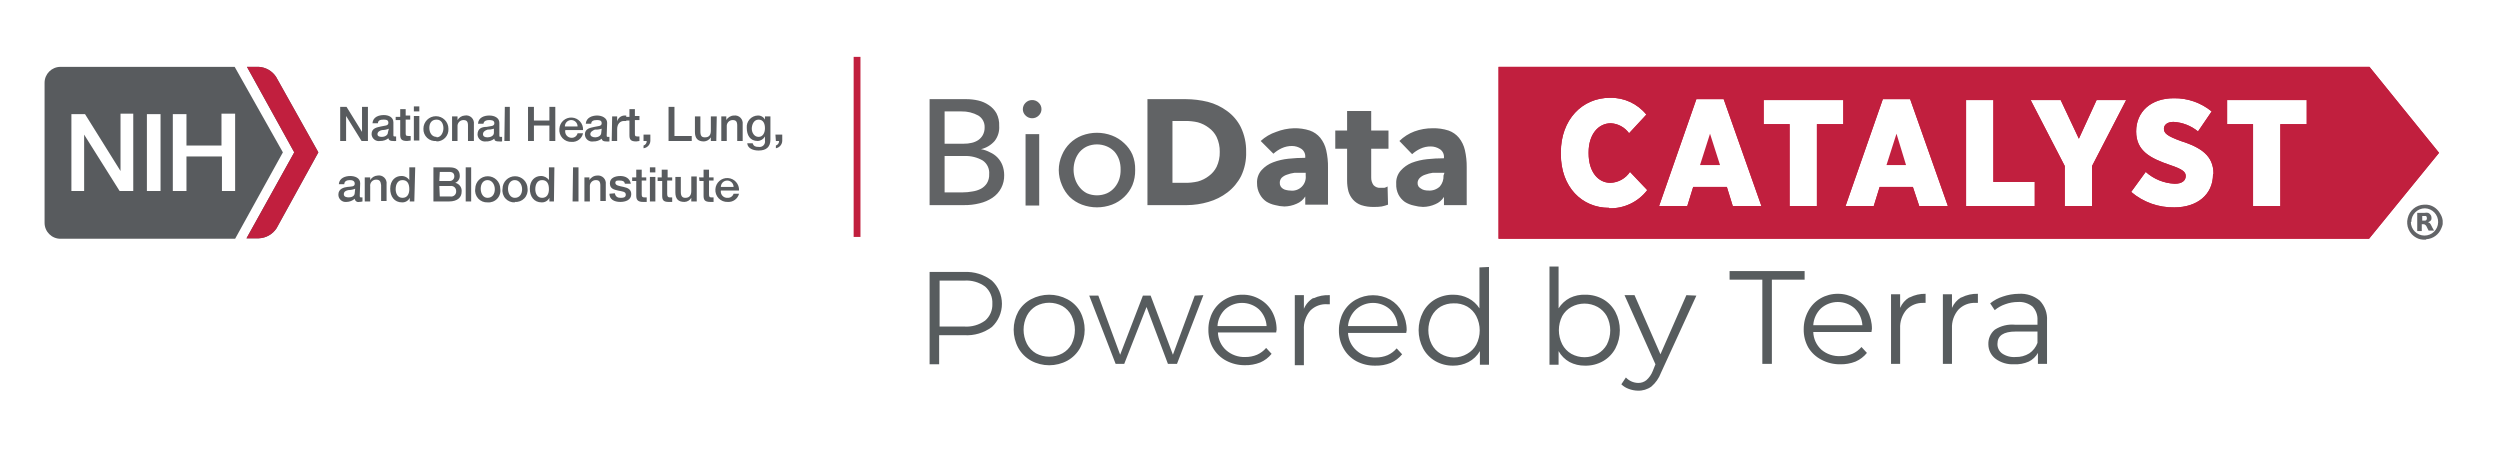
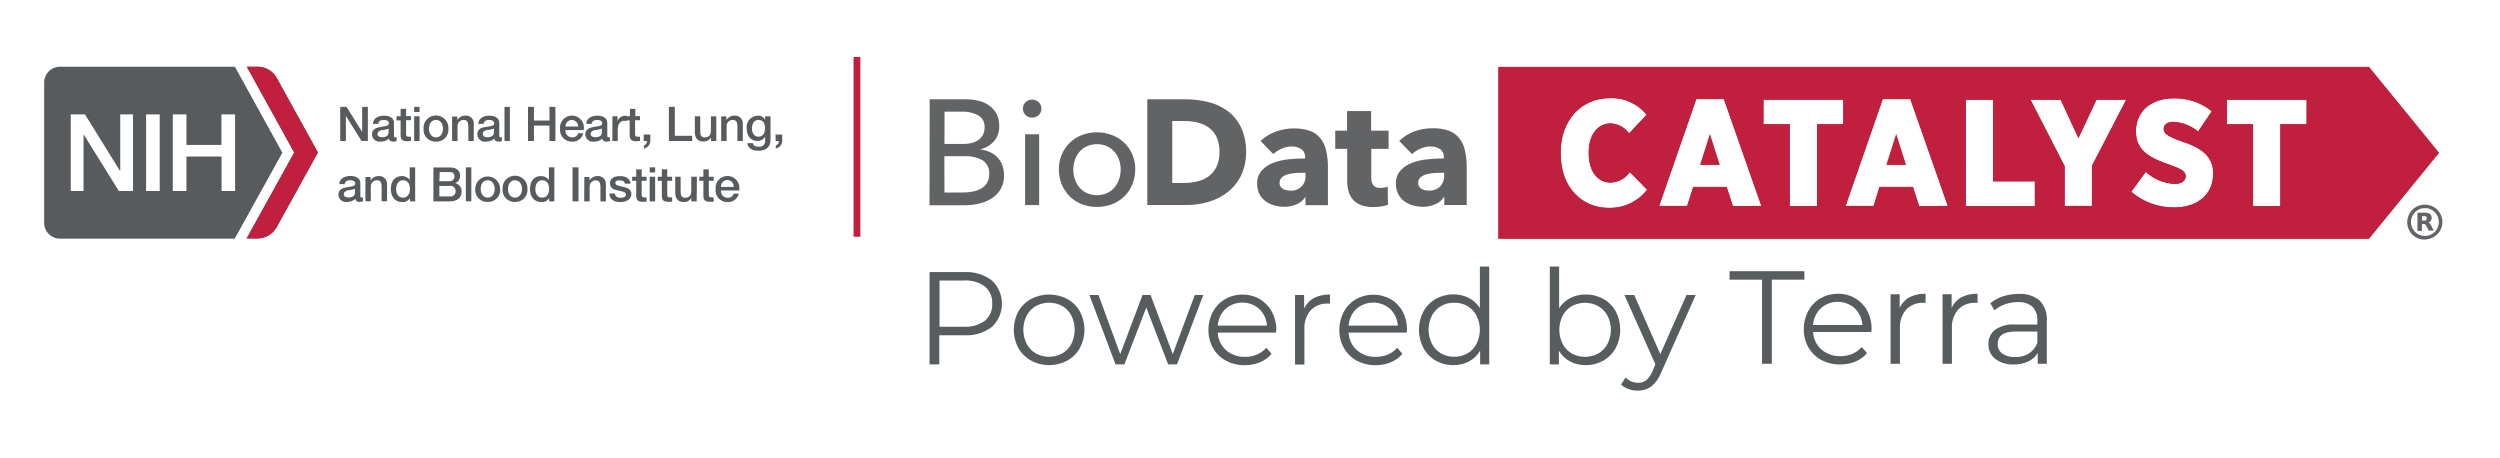
- <svg xmlns="http://www.w3.org/2000/svg" viewBox="0 0 549.7 100.5">
-   <path d="M218.1 61.7a7 7 0 010 10.2 9.2 9.2 0 01-6.1 1.8h-5.5v6.4h-2.1V59.8h7.6a9.2 9.2 0 016.1 1.9zm-1.5 8.8a4.6 4.6 0 001.6-3.7 4.7 4.7 0 00-1.6-3.8 7 7 0 00-4.6-1.3h-5.4v10.1h5.4a7 7 0 004.6-1.3zm10.1 8.8a7.3 7.3 0 01-2.8-2.8 8.4 8.4 0 010-8 7.1 7.1 0 012.8-2.7 8.5 8.5 0 018 0 7 7 0 012.8 2.7 8.5 8.5 0 010 8 7.2 7.2 0 01-2.8 2.8 8.4 8.4 0 01-8 0zm6.9-1.6a5.1 5.1 0 002-2 7 7 0 000-6.3 5.1 5.1 0 00-2-2.1 6.1 6.1 0 00-5.8 0 5.3 5.3 0 00-2 2.1 6.9 6.9 0 000 6.2 5.3 5.3 0 002 2.1 6.1 6.1 0 005.8 0zm31-12.8L258.8 80h-2l-4.7-12.5-4.9 12.5h-1.9l-5.8-15h2l4.8 13 5-13h1.7l4.9 13 4.8-13zm16 8.2h-12.8a5.4 5.4 0 001.8 3.9 6 6 0 004.2 1.5 6.5 6.5 0 002.6-.5 5.6 5.6 0 002-1.5l1.2 1.3a6.5 6.5 0 01-2.5 1.9 8.7 8.7 0 01-3.4.6 8.6 8.6 0 01-4.1-1 7.3 7.3 0 01-2.9-2.8 8 8 0 01-1-4 8.1 8.1 0 011-4 7 7 0 012.7-2.7 7.4 7.4 0 013.8-1 7.3 7.3 0 013.8 1 7 7 0 012.7 2.7 8.2 8.2 0 011 4zM269.4 68a5.5 5.5 0 00-1.7 3.7h10.8a5.6 5.6 0 00-1.7-3.7 5.6 5.6 0 00-7.4 0zm19.4-2.4a7.4 7.4 0 013.6-.7v2h-.5a4.8 4.8 0 00-3.8 1.4 5.9 5.9 0 00-1.4 4.2v7.8h-2V64.9h2v3a5 5 0 012.1-2.4zm20.4 7.6h-12.8a5.5 5.5 0 001.9 3.9 6 6 0 004.2 1.5 6.6 6.6 0 002.6-.5 5.7 5.7 0 002-1.5l1.2 1.3a6.7 6.7 0 01-2.5 1.9 8.7 8.7 0 01-3.4.6 8.6 8.6 0 01-4.2-1 7.2 7.2 0 01-2.8-2.8 7.9 7.9 0 01-1-4 8.3 8.3 0 011-4 7 7 0 012.7-2.7 7.8 7.8 0 017.6 0 7 7 0 012.6 2.7 8.3 8.3 0 011 4zm-11-5.2a5.6 5.6 0 00-1.8 3.7h10.9a5.5 5.5 0 00-1.7-3.7 5.6 5.6 0 00-7.4 0zm29.2-9.3v21.5h-2v-3a6.3 6.3 0 01-2.5 2.4 7.2 7.2 0 01-3.4.8 7.7 7.7 0 01-3.9-1 7.1 7.1 0 01-2.7-2.8 8.7 8.7 0 010-8 7 7 0 012.7-2.8 7.8 7.8 0 014-1 7.2 7.2 0 013.3.8 6.3 6.3 0 012.4 2.2v-9zm-4.8 19.1a5.2 5.2 0 002-2 6.9 6.9 0 000-6.3 5.2 5.2 0 00-2-2.1 5.6 5.6 0 00-3-.7 5.7 5.7 0 00-2.8.7 5.2 5.2 0 00-2 2.1 6.9 6.9 0 000 6.2 5.2 5.2 0 002 2.1 5.8 5.8 0 002.9.8 5.7 5.7 0 002.9-.8zm29.9-12a7 7 0 012.7 2.8 8.7 8.7 0 010 8 7.1 7.1 0 01-2.7 2.8 7.7 7.7 0 01-4 1 7.2 7.2 0 01-3.4-.8 6.3 6.3 0 01-2.4-2.4v3h-2V58.6h2v9.2a6.4 6.4 0 012.5-2.3 7.2 7.2 0 013.4-.7 7.8 7.8 0 013.9 1zm-1.2 12a5.3 5.3 0 002-2 6.9 6.9 0 000-6.3 5.3 5.3 0 00-2-2 6 6 0 00-5.8 0 5.2 5.2 0 00-2 2 6.9 6.9 0 000 6.2 5.2 5.2 0 002 2.1 6 6 0 005.8 0zM373 65l-7.8 17a7.3 7.3 0 01-2.1 3 4.8 4.8 0 01-3 .9 6 6 0 01-2-.4 4.4 4.4 0 01-1.6-1l1-1.5a3.8 3.8 0 002.7 1.2 2.8 2.8 0 001.8-.6 5.2 5.2 0 001.4-2l.6-1.5-6.8-15.2h2.2l5.7 13 5.7-13z" fill="#575c5e" />
-   <path d="M274 33.4a11.5 11.5 0 01-1.1 5.3 10.6 10.6 0 01-3 3.6 12.5 12.5 0 01-4.2 2.1 16.9 16.9 0 01-4.7.7h-8.7V21.8h8.4a21 21 0 014.9.6 12.3 12.3 0 014.2 2 9.8 9.8 0 013 3.5 12 12 0 011.2 5.5m-5.8 0a7.4 7.4 0 00-.7-3.3 5.5 5.5 0 00-1.7-2 7 7 0 00-2.4-1.2 11.8 11.8 0 00-2.8-.3h-2.8v13.6h2.6a12 12 0 003-.3 7 7 0 002.4-1.2 5.6 5.6 0 001.7-2 7.3 7.3 0 00.7-3.3m9-2.4a9.4 9.4 0 013.4-2 11.5 11.5 0 013.9-.8 10.5 10.5 0 013.5.5 5.2 5.2 0 012.3 1.6 6.7 6.7 0 011.3 2.7 16 16 0 01.4 3.9V45h-5v-1.8a4 4 0 01-1.9 1.6 6.8 6.8 0 01-2.7.6 8.6 8.6 0 01-2-.3 5.9 5.9 0 01-2-.8 4.5 4.5 0 01-1.4-1.6 4.8 4.8 0 01-.6-2.4 4 4 0 011-2.9 6.4 6.4 0 012.5-1.7 13.3 13.3 0 013.4-.8 35.3 35.3 0 013.7-.2v-.2a2 2 0 00-.9-1.8 3.7 3.7 0 00-2-.6 5.3 5.3 0 00-2.3.5 7.2 7.2 0 00-1.8 1.2zm9.9 7h-2.5a7.3 7.3 0 00-1.6.4 3 3 0 00-1.2.7 1.6 1.6 0 00-.4 1.1 1.4 1.4 0 00.2.8 1.6 1.6 0 00.5.5 2 2 0 00.8.3 4 4 0 00.8.1 3 3 0 003.4-3.3zm14.4-5.3V39a2.8 2.8 0 00.5 1.7 1.9 1.9 0 001.6.6 5 5 0 00.8 0 2.6 2.6 0 00.7-.3l.1 4a9.2 9.2 0 01-1.4.4 9.9 9.9 0 01-1.7.1 8.2 8.2 0 01-2.8-.4 4.3 4.3 0 01-1.8-1.2 4.8 4.8 0 01-1-1.8 9.3 9.3 0 01-.3-2.4v-7h-2.6v-4h2.6v-4.3h5.3v4.3h3.8v4zm6.2-1.7a9.4 9.4 0 013.3-2.1 11.5 11.5 0 014-.7 10.5 10.5 0 013.5.5 5.2 5.2 0 012.3 1.6 6.7 6.7 0 011.3 2.7 16 16 0 01.4 3.8v8.3h-5v-1.8a4 4 0 01-1.9 1.6 6.8 6.8 0 01-2.7.6 8.6 8.6 0 01-2-.3 6 6 0 01-2-.8 4.6 4.6 0 01-1.4-1.6 4.8 4.8 0 01-.5-2.4 4 4 0 011-2.9 6.5 6.5 0 012.4-1.7 13.4 13.4 0 013.4-.8 35.3 35.3 0 013.7-.2v-.2a2 2 0 00-.9-1.8 3.7 3.7 0 00-2-.6 5.2 5.2 0 00-2.3.5 7.1 7.1 0 00-1.8 1.2zm9.9 7H315a7.4 7.4 0 00-1.6.4 3 3 0 00-1.2.7 1.6 1.6 0 00-.5 1.1 1.4 1.4 0 00.2.8 1.7 1.7 0 00.6.5 2 2 0 00.7.3 4 4 0 00.9.1 3.3 3.3 0 002.5-.9 3.4 3.4 0 00.8-2.4zM204.4 21.8h8a11.8 11.8 0 012.7.3 6.8 6.8 0 012.3 1 5.2 5.2 0 011.7 1.8 5.5 5.5 0 01.6 2.8 4.8 4.8 0 01-1 3.3 5.7 5.7 0 01-3 1.8 6.6 6.6 0 012 .7 5.1 5.1 0 012.7 2.8 6.2 6.2 0 01.4 2.2 5.8 5.8 0 01-2.6 5 8.7 8.7 0 01-2.8 1.2 13.3 13.3 0 01-3.4.4h-7.6zm3.3 9.8h4.2a7.1 7.1 0 001.8-.2 4.3 4.3 0 001.4-.6 3.3 3.3 0 001-1.1 3.4 3.4 0 00.4-1.7 2.9 2.9 0 00-1.4-2.6 7.3 7.3 0 00-3.7-.9h-3.7zm0 10.7h4a11.1 11.1 0 002.1-.2 5.7 5.7 0 001.9-.6 3.6 3.6 0 001.3-1.2 3.5 3.5 0 00.5-2 3.3 3.3 0 00-1.4-3 7.5 7.5 0 00-4-1h-4.4zM229 24a1.9 1.9 0 01-.6 1.4 2 2 0 01-1.5.6 2 2 0 01-1.4-.6 1.9 1.9 0 01-.6-1.4 2 2 0 01.6-1.4 2 2 0 011.4-.6 2 2 0 011.5.6 1.9 1.9 0 01.6 1.4m-.5 21.2h-3V29.5h3zm21.1-7.8a8.4 8.4 0 01-.6 3.3 7.8 7.8 0 01-1.8 2.6 8 8 0 01-2.7 1.7 9.5 9.5 0 01-6.6 0 7.9 7.9 0 01-2.7-1.7 8.1 8.1 0 01-1.7-2.6 8.4 8.4 0 01-.7-3.3 8.2 8.2 0 01.7-3.3 7.8 7.8 0 014.4-4.3 9.3 9.3 0 016.6 0 8 8 0 012.7 1.7A7.5 7.5 0 01249 34a8.2 8.2 0 01.6 3.3m-3.2 0a6.5 6.5 0 00-.3-2.1 5.5 5.5 0 00-1-1.8 5 5 0 00-1.7-1.2 5.6 5.6 0 00-4.4 0 5 5 0 00-1.6 1.2 5.5 5.5 0 00-1 1.8 6.6 6.6 0 000 4.2 5.6 5.6 0 001 1.8 4.8 4.8 0 001.6 1.3 5.6 5.6 0 004.4 0 4.8 4.8 0 001.7-1.3 5.6 5.6 0 001-1.8 6.5 6.5 0 00.3-2.1" fill="#616365" />
-   <path d="M187.7 12.5h1.5v39.6h-1.5zm186.1 23.8h4.4l-2.2-6.9-2.2 6.9z" fill="#c11f3e" />
-   <path d="M329.5 14.7v37.8h191.4l15.4-18.9L521 14.7zm24.3 31c-6 0-10.6-4.6-10.6-11.8v-.4c0-7.2 4.7-12 10.8-12a10 10 0 018 3.7l-3.8 4.1a5.3 5.3 0 00-4-2.2c-2.8 0-4.9 2.5-4.9 6.4v.2c0 4.1 2.1 6.5 4.8 6.5a5.4 5.4 0 004.3-2.4l3.8 4a10.2 10.2 0 01-8.4 4m27.2-.5l-1.3-4.2h-7.4l-1.3 4.2h-6.2l8.2-23.5h6l8.3 23.5zm24.3-18h-5.8v18h-6v-18h-5.7V22h17.5zm16.7 18l-1.4-4.2h-7.3l-1.3 4.2h-6.2l8.2-23.5h6l8.3 23.5zm25.4 0h-15.1V22h6v18h9.1zm12.6-8.8v8.8h-6v-8.8L446.5 22h6.6l4 8.5L461 22h6.5zm26.6 1.8c0 4.5-3.5 7.3-8.5 7.3a14.2 14.2 0 01-9.5-3.4l3.2-4.4a10.2 10.2 0 006.4 2.6c1.6 0 2.4-.7 2.4-1.7 0-.9-.7-1.5-3.4-2.4-4.4-1.5-7.5-3.1-7.5-7.4 0-4.3 3.2-7.3 8.3-7.3a12.8 12.8 0 018.3 2.9l-3 4.4a9.3 9.3 0 00-5.4-2.1c-1.4 0-2.1.7-2.1 1.5 0 1 .7 1.6 3.7 2.7 4.4 1.4 7.2 3.2 7.2 7.2zm20.6-11h-5.8v18h-6v-18h-5.7V22h17.5z" fill="#c11f3e" />
-   <path d="M414.8 36.3h4.3l-2.1-6.9-2.2 6.9z" fill="#c11f3e" />
-   <path d="M329.5 14.7v37.8h191.4l15.4-18.9L521 14.7zm24.3 31c-6 0-10.6-4.6-10.6-11.8v-.4c0-7.2 4.7-12 10.8-12a10 10 0 018 3.7l-3.8 4.1a5.3 5.3 0 00-4-2.2c-2.8 0-4.9 2.5-4.9 6.4v.2c0 4.1 2.1 6.5 4.8 6.5a5.4 5.4 0 004.3-2.4l3.8 4a10.2 10.2 0 01-8.4 4m27.2-.5l-1.3-4.2h-7.4l-1.3 4.2h-6.2l8.2-23.5h6l8.3 23.5zm24.3-18h-5.8v18h-6v-18h-5.7V22h17.5zm16.7 18l-1.4-4.2h-7.3l-1.3 4.2h-6.2l8.2-23.5h6l8.3 23.5zm25.4 0h-15.1V22h6v18h9.1zm12.6-8.8v8.8h-6v-8.8L446.5 22h6.6l4 8.5L461 22h6.5zm26.6 1.8c0 4.5-3.5 7.3-8.5 7.3a14.2 14.2 0 01-9.5-3.4l3.2-4.4a10.2 10.2 0 006.4 2.6c1.6 0 2.4-.7 2.4-1.7 0-.9-.7-1.5-3.4-2.4-4.4-1.5-7.5-3.1-7.5-7.4 0-4.3 3.2-7.3 8.3-7.3a12.8 12.8 0 018.3 2.9l-3 4.4a9.3 9.3 0 00-5.4-2.1c-1.4 0-2.1.7-2.1 1.5 0 1 .7 1.6 3.7 2.7 4.4 1.4 7.2 3.2 7.2 7.2zm20.6-11h-5.8v18h-6v-18h-5.7V22h17.5z" fill="#c11f3e" />
-   <path d="M51.6 14.7H13.3a3.5 3.5 0 00-3.5 3.5V49a3.5 3.5 0 003.5 3.5h38.4l10.5-19zM29.3 42h-3l-7.8-12.4V42h-2.8V25.1h3l7.8 12.5V25h2.8zm6 0h-3V25.1h3zm13.5 0v-7.6H41V42h-3V25.1h3V32h7.7v-7h3v17z" fill="#585b5e" />
-   <path d="M54.2 52.4l10.5-18.9-10.4-18.8h2.6a4.9 4.9 0 013.8 2.2L70 33.5l-9.2 16.7a4.9 4.9 0 01-3.9 2.2z" fill="#585b5e" />
-   <path d="M54.2 52.4l10.5-18.9-10.4-18.8h2.6a4.9 4.9 0 013.8 2.2L70 33.5l-9.2 16.7a4.9 4.9 0 01-3.9 2.2z" fill="#c11f3e" />
-   <path d="M158.5 41.1a1.4 1.4 0 112.8 0zm4 .8a2.6 2.6 0 10-5.2-.3 2.6 2.6 0 002.7 2.8 2.4 2.4 0 002.5-1.8h-1.2a1.3 1.3 0 01-1.3.9 1.4 1.4 0 01-1.5-1.6zm-8.7-2.1h.9V43c0 .9.2 1.4 1.5 1.4h.7v-1a2 2 0 01-.5 0c-.5 0-.5-.3-.5-.8v-2.9h1V39h-1v-1.7h-1.2V39h-1zm-.6-1H152V42c0 .8-.3 1.5-1.3 1.5-.7 0-1-.4-1-1.3v-3.3h-1.2v3.4c0 1.4.6 2.1 2 2.1a1.8 1.8 0 001.5-.9v.8h1.2zm-8.6 1h1V43c0 .9.2 1.4 1.4 1.4h.8v-1a2 2 0 01-.5 0c-.5 0-.6-.3-.6-.8v-2.9h1.1V39h-1v-1.7h-1.3V39h-.9zm-1.7-1.9h1.2v-1.1h-1.2zm0 6.4h1.2v-5.4h-1.2zm-3.9-4.5h.9V43c0 .9.3 1.4 1.5 1.4h.8v-1a2.2 2.2 0 01-.5 0c-.6 0-.6-.3-.6-.8v-2.9h1V39h-1v-1.7h-1.2V39h-.9zm-5 2.8c0 1.2 1 1.8 2.4 1.8 1.1 0 2.4-.4 2.4-1.7 0-1.1-.8-1.4-1.7-1.6s-1.8-.3-1.8-.9.6-.5 1-.5c.5 0 1 .1 1.1.7h1.3c-.2-1.2-1.2-1.7-2.3-1.7s-2.3.4-2.3 1.6.9 1.4 1.8 1.6 1.7.2 1.7.9-.7.7-1.2.7c-.6 0-1.1-.3-1.2-1zm-5.5 1.7h1.2V41a1.3 1.3 0 011.3-1.4c.7 0 1 .3 1 1.2v3.4h1.2v-3.7a1.7 1.7 0 00-1.9-1.9 2 2 0 00-1.7 1V39h-1.1zm-2.6 0h1.3v-7.5H126zm-4-7.5h-1.2v2.8a2.1 2.1 0 00-1.8-.9c-1.2 0-2.4.9-2.4 2.8 0 1.7.9 3 2.6 3a1.8 1.8 0 001.7-1v.8h1zm-4.2 4.8c0-1 .4-2 1.5-2 1 0 1.5.7 1.5 2 0 1-.4 1.9-1.5 1.9s-1.5-1-1.5-1.9m-4.5 2.8a2.6 2.6 0 002.8-2.9 2.7 2.7 0 10-5.5 0 2.6 2.6 0 002.7 3m0-1c-1 0-1.5-1-1.5-2s.5-1.9 1.5-1.9 1.6 1 1.6 2-.5 1.9-1.6 1.9m-6 1a2.6 2.6 0 002.8-3 2.7 2.7 0 10-5.5 0 2.6 2.6 0 002.7 3m0-1c-1 0-1.5-1-1.5-2s.5-1.9 1.5-1.9 1.6 1 1.6 2-.5 1.9-1.6 1.9m-4.8.8h1.2v-7.5h-1.2zm-5.7-6.5h2.1c.7 0 1.1.3 1.1 1a1 1 0 01-1 1h-2.3zm-1.4 6.5h3.4c2 0 2.8-1 2.8-2.1a1.8 1.8 0 00-1.4-2 1.6 1.6 0 001-1.5c0-1.3-.8-1.9-2.2-1.9h-3.6zm1.3-3.4H99a1.1 1.1 0 011.3 1.1 1.1 1.1 0 01-1.3 1.2h-2.3zm-5.3-4.1H90v2.8a2 2 0 00-1.8-.9c-1.2 0-2.4.9-2.4 2.8 0 1.7.9 3 2.6 3a1.8 1.8 0 001.7-1v.8h1zM87 41.6c0-1 .4-2 1.5-2 1 0 1.5.7 1.5 2 0 1-.4 1.9-1.5 1.9s-1.5-1-1.5-1.9m-6.8 2.7h1.2V41a1.3 1.3 0 011.3-1.5c.8 0 1 .4 1.1 1.2v3.5H85v-3.7a1.7 1.7 0 00-2-1.9 2 2 0 00-1.6 1V39h-1.2zm-1-4c0-1.2-1.2-1.6-2.2-1.6s-2.4.4-2.5 1.8h1.2c0-.6.5-.9 1.2-.9.5 0 1.1.1 1.1.8s-.8.6-1.6.7-2 .4-2 1.7a1.6 1.6 0 001.8 1.6 2.8 2.8 0 001.8-.7.8.8 0 001 .7 3.2 3.2 0 00.7-.1v-.9a1.7 1.7 0 01-.3 0c-.2 0-.3 0-.3-.4zM78 42.4c0 .8-.8 1-1.3 1s-1.1-.1-1.1-.7.5-.8 1-.9a4.3 4.3 0 001.5-.3zM170.6 31h.7a1 1 0 01-.7 1v.6A1.7 1.7 0 00172 31v-1.4h-1.5zm-1.2-5.4h-1.2v.7a1.7 1.7 0 00-1.6-.9 2.5 2.5 0 00-2.4 2.7c0 1.6.7 2.9 2.4 2.9a1.9 1.9 0 001.6-1v.9a1.2 1.2 0 01-1.4 1.4c-.6 0-1.1-.1-1.3-.8h-1.2c.1 1.2 1.4 1.6 2.5 1.6 1.7 0 2.6-.8 2.6-2.4zm-2.6 4.5c-1 0-1.5-1-1.5-1.8s.4-2 1.5-2 1.4 1 1.4 1.9-.4 1.9-1.4 1.9m-8.2.9h1.2v-3.2a1.3 1.3 0 011.3-1.4c.7 0 1 .3 1 1.2V31h1.2v-3.7a1.7 1.7 0 00-1.9-1.9 2 2 0 00-1.7 1v-.8h-1.1zm-1-5.4h-1.3v3.1c0 .9-.3 1.5-1.3 1.5-.7 0-1-.3-1-1.3v-3.3h-1.2V29c0 1.4.6 2.1 2 2.1a1.9 1.9 0 001.5-.9v.8h1.2zM147 31h5.1v-1.1h-3.8v-6.4H147zm-5.5 0h.7a1 1 0 01-.7 1v.6A1.7 1.7 0 00143 31v-1.4h-1.5zm-4-4.5h.9v3.2c0 .9.2 1.4 1.5 1.4a6.7 6.7 0 00.7-.1v-1a2.1 2.1 0 01-.5 0c-.5 0-.5-.2-.5-.7v-2.9h1v-.9h-1V24h-1.2v1.7h-.9zm-3 4.5h1.2v-2.6c0-1.2.7-1.8 1.5-1.8a4.2 4.2 0 01.5 0v-1.2a3 3 0 00-.4 0 1.7 1.7 0 00-1.6 1.3v-1.1h-1.1zm-1-4c0-1.1-1.2-1.6-2.2-1.6s-2.4.4-2.5 1.8h1.2c0-.6.5-.8 1.2-.8.5 0 1.1 0 1.1.7s-.8.6-1.6.8-2.1.3-2.1 1.7a1.6 1.6 0 001.9 1.5 2.8 2.8 0 001.8-.6c.1.5.5.6 1 .6a3.2 3.2 0 00.7 0v-1a1.7 1.7 0 01-.3 0c-.2 0-.3 0-.3-.3zm-1.3 2.2c0 .7-.8 1-1.3 1s-1.1-.2-1.1-.7.5-.8 1-1a4.1 4.1 0 001.5-.2zm-8-1.4a1.4 1.4 0 011.5-1.4 1.4 1.4 0 011.3 1.4zm4 .8a2.6 2.6 0 10-5.2-.3 2.6 2.6 0 002.7 2.9 2.4 2.4 0 002.5-1.9H127a1.3 1.3 0 01-1.3 1 1.4 1.4 0 01-1.4-1.7zM116.1 31h1.3v-3.4h3.4V31h1.3v-7.5h-1.3v3h-3.4v-3h-1.3zm-5.2 0h1.2v-7.5H111zm-1.1-4c0-1.1-1.1-1.6-2.2-1.6s-2.4.4-2.5 1.8h1.2c.1-.6.6-.8 1.2-.8.5 0 1.2 0 1.2.7s-.8.6-1.7.8c-1 0-2 .3-2 1.7a1.6 1.6 0 001.8 1.5 2.8 2.8 0 001.9-.6c0 .5.4.6 1 .6a3.2 3.2 0 00.7 0v-1a1.7 1.7 0 01-.3 0c-.2 0-.3 0-.3-.3zm-1.2 2.2c0 .7-.8 1-1.4 1s-1-.2-1-.7.4-.8 1-1a4.3 4.3 0 001.4-.2zM99.4 31h1.2v-3.2a1.3 1.3 0 011.3-1.4c.7 0 1 .3 1 1.2V31h1.3v-3.7a1.7 1.7 0 00-2-1.9 2 2 0 00-1.6 1v-.8h-1.2zm-3.5.1a2.6 2.6 0 002.7-2.8 2.7 2.7 0 10-5.5 0A2.6 2.6 0 0096 31m0-.9c-1.1 0-1.6-1-1.6-2s.5-1.8 1.6-1.8 1.5 1 1.5 1.9-.5 2-1.5 2m-5-5.7h1.2v-1.1H91zm0 6.4h1.2v-5.4H91zm-4-4.5h1v3.2c0 .9.2 1.4 1.5 1.4a6.7 6.7 0 00.8-.1v-1a2 2 0 01-.5 0c-.6 0-.6-.2-.6-.7v-2.9h1v-.9h-1V24H88v1.7h-1zm-.5.5c0-1.1-1-1.6-2.1-1.6s-2.4.4-2.5 1.8h1.2c0-.6.5-.8 1.2-.8.5 0 1.1 0 1.1.7s-.8.6-1.6.8-2.1.3-2.1 1.7a1.6 1.6 0 001.9 1.5 2.8 2.8 0 001.8-.6c.1.5.5.6 1 .6a3.2 3.2 0 00.7 0v-1a1.8 1.8 0 01-.3 0c-.2 0-.3 0-.3-.3zm-1.2 2.2c0 .7-.8 1-1.3 1s-1-.1-1-.6.5-.8 1-.9a4.1 4.1 0 001.5-.3zM74.8 31h1.3v-5.5l3.4 5.5h1.4v-7.5h-1.3V29l-3.4-5.5h-1.4z" fill="#585b5e" />
-   <g fill="#626467">
-     <path d="M533.4 52.7h-.6a3.8 3.8 0 01-1-.2 4 4 0 01-1.5-1 3.8 3.8 0 01-1-2.3 3.5 3.5 0 01.1-1.2 3.8 3.8 0 013.6-3 3.5 3.5 0 011.2.1 3.8 3.8 0 012.3 1.8 3.6 3.6 0 01.6 1.6v.8a3.7 3.7 0 01-.3.9 3.8 3.8 0 01-3.3 2.4zm-3.3-3.9a3 3 0 103.1-3 3 3 0 00-3 3z" />
-     <path d="M533.9 48.9a.8.8 0 01.4.2 1.6 1.6 0 01.2.3l.3.6.4.7H534l-.5-1a1 1 0 00-.3-.3.6.6 0 00-.3-.1h-.4v1.5h-1v-4h1.6a2.1 2.1 0 01.8 0 1 1 0 01.5.4 1 1 0 01.2.4 1.4 1.4 0 010 .7 1 1 0 01-.6.5zm-1.3-.4h.7a.4.4 0 00.3-.3.8.8 0 000-.4.3.3 0 00-.2-.3.8.8 0 00-.3 0h-.5z" />
+ <svg xmlns="http://www.w3.org/2000/svg" id="Color" viewBox="0 0 549.73 100.52">
+   <defs>
+     <style>.cls-1{fill:#575c5e}.cls-2{fill:#616365}.cls-3{fill:#c11f3e}.cls-4{fill:#585b5e}.cls-5{fill:#626467}</style>
+   </defs>
+   <path d="M218.12 61.68a7 7 0 0 1 0 10.2 9.21 9.21 0 0 1-6.12 1.84h-5.46v6.41h-2.14v-20.3h7.6a9.21 9.21 0 0 1 6.12 1.85Zm-1.54 8.84a4.59 4.59 0 0 0 1.6-3.73 4.66 4.66 0 0 0-1.6-3.79 7.06 7.06 0 0 0-4.58-1.32h-5.4v10.16h5.4a7.06 7.06 0 0 0 4.58-1.32ZM226.7 79.28a7.32 7.32 0 0 1-2.78-2.77 8.45 8.45 0 0 1 0-8 7.13 7.13 0 0 1 2.78-2.75 8.48 8.48 0 0 1 8 0 7 7 0 0 1 2.77 2.75 8.52 8.52 0 0 1 0 8 7.16 7.16 0 0 1-2.77 2.77 8.4 8.4 0 0 1-8 0Zm6.89-1.57a5.11 5.11 0 0 0 2-2.1 7 7 0 0 0 0-6.21 5.11 5.11 0 0 0-2-2.1 6.11 6.11 0 0 0-5.83 0 5.27 5.27 0 0 0-2 2.1 6.88 6.88 0 0 0 0 6.21 5.27 5.27 0 0 0 2 2.1 6.11 6.11 0 0 0 5.83 0ZM264.59 64.87l-5.78 15.26h-1.94l-4.81-12.5-4.82 12.5h-1.94l-5.75-15.26h2l4.78 13 4.9-13H253l4.88 13 4.84-13ZM280.54 73.14h-12.76A5.4 5.4 0 0 0 269.6 77a6.08 6.08 0 0 0 4.18 1.47 6.53 6.53 0 0 0 2.61-.51 5.62 5.62 0 0 0 2.06-1.49l1.16 1.33a6.53 6.53 0 0 1-2.54 1.86 8.66 8.66 0 0 1-3.35.64 8.56 8.56 0 0 1-4.16-1 7.25 7.25 0 0 1-2.83-2.77 8 8 0 0 1-1-4 8.14 8.14 0 0 1 1-4 7 7 0 0 1 2.67-2.75 7.41 7.41 0 0 1 3.81-1 7.33 7.33 0 0 1 3.8 1 7 7 0 0 1 2.64 2.74 8.2 8.2 0 0 1 1 4Zm-11.07-5.21a5.55 5.55 0 0 0-1.69 3.67h10.82a5.56 5.56 0 0 0-1.7-3.67 5.63 5.63 0 0 0-7.43 0ZM288.91 65.54a7.37 7.37 0 0 1 3.55-.78v2h-.49a4.85 4.85 0 0 0-3.77 1.48 5.9 5.9 0 0 0-1.37 4.15v7.77h-2.06V64.87h2v3a5 5 0 0 1 2.14-2.33ZM309.31 73.14h-12.76a5.45 5.45 0 0 0 1.83 3.86 6 6 0 0 0 4.18 1.47 6.6 6.6 0 0 0 2.61-.51 5.71 5.71 0 0 0 2.06-1.49l1.16 1.33a6.68 6.68 0 0 1-2.54 1.86 8.69 8.69 0 0 1-3.35.64 8.57 8.57 0 0 1-4.17-1 7.22 7.22 0 0 1-2.82-2.77 7.89 7.89 0 0 1-1-4 8.25 8.25 0 0 1 1-4 7 7 0 0 1 2.67-2.75 7.83 7.83 0 0 1 7.62 0 7 7 0 0 1 2.64 2.74 8.31 8.31 0 0 1 .95 4Zm-11.06-5.21a5.56 5.56 0 0 0-1.7 3.67h10.82a5.51 5.51 0 0 0-1.7-3.67 5.62 5.62 0 0 0-7.42 0ZM327.47 58.61v21.52h-2v-3a6.35 6.35 0 0 1-2.45 2.35 7.22 7.22 0 0 1-3.44.81 7.7 7.7 0 0 1-3.88-1 7.1 7.1 0 0 1-2.7-2.76 8.7 8.7 0 0 1 0-8.06 7 7 0 0 1 2.73-2.74 7.79 7.79 0 0 1 3.88-1 7.22 7.22 0 0 1 3.35.77 6.27 6.27 0 0 1 2.45 2.24v-9.13Zm-4.8 19.1a5.2 5.2 0 0 0 2-2.1 6.88 6.88 0 0 0 0-6.21 5.2 5.2 0 0 0-2-2.1 5.62 5.62 0 0 0-2.88-.74 5.69 5.69 0 0 0-2.92.74 5.2 5.2 0 0 0-2 2.1 6.88 6.88 0 0 0 0 6.21 5.2 5.2 0 0 0 2 2.1 5.79 5.79 0 0 0 2.92.74 5.72 5.72 0 0 0 2.88-.74ZM352.56 65.73a7 7 0 0 1 2.73 2.74 8.7 8.7 0 0 1 0 8.06 7.1 7.1 0 0 1-2.73 2.76 7.7 7.7 0 0 1-3.88 1 7.19 7.19 0 0 1-3.44-.81 6.35 6.35 0 0 1-2.45-2.35v3h-2V58.61h2.05v9.16a6.36 6.36 0 0 1 2.46-2.24 7.22 7.22 0 0 1 3.35-.77 7.79 7.79 0 0 1 3.91.97Zm-1.13 12a5.25 5.25 0 0 0 2.05-2.1 6.88 6.88 0 0 0 0-6.21 5.25 5.25 0 0 0-2.05-2.1 6.07 6.07 0 0 0-5.81 0 5.2 5.2 0 0 0-2 2.1 6.88 6.88 0 0 0 0 6.21 5.2 5.2 0 0 0 2 2.1 6.07 6.07 0 0 0 5.81 0ZM372.87 64.87 365.24 82a7.35 7.35 0 0 1-2.15 3 4.85 4.85 0 0 1-2.93.89 6.06 6.06 0 0 1-2.06-.34 4.44 4.44 0 0 1-1.65-1l1-1.54a3.76 3.76 0 0 0 2.78 1.16 2.81 2.81 0 0 0 1.79-.58 5.15 5.15 0 0 0 1.37-2l.61-1.49-6.8-15.23h2.15l5.74 13 5.75-13Z" class="cls-1" />
+   <path d="M274 33.39a11.51 11.51 0 0 1-1.13 5.27 10.62 10.62 0 0 1-3 3.65 12.51 12.51 0 0 1-4.19 2.1 16.89 16.89 0 0 1-4.73.67h-8.67V21.83h8.41a21 21 0 0 1 4.86.57 12.28 12.28 0 0 1 4.27 1.91 9.77 9.77 0 0 1 3 3.56 11.93 11.93 0 0 1 1.18 5.52m-5.85 0a7.36 7.36 0 0 0-.64-3.27 5.52 5.52 0 0 0-1.7-2.07 7 7 0 0 0-2.44-1.1 11.79 11.79 0 0 0-2.8-.33h-2.8v13.6h2.66a12.08 12.08 0 0 0 2.91-.34 7.07 7.07 0 0 0 2.47-1.13 5.57 5.57 0 0 0 1.7-2.11 7.33 7.33 0 0 0 .64-3.25M277.19 31a9.38 9.38 0 0 1 3.36-2.07 11.54 11.54 0 0 1 3.93-.69 10.52 10.52 0 0 1 3.5.51 5.23 5.23 0 0 1 2.31 1.58 6.69 6.69 0 0 1 1.3 2.69 16.08 16.08 0 0 1 .41 3.86v8.24h-4.93v-1.78H287a4 4 0 0 1-1.88 1.58 6.79 6.79 0 0 1-2.75.56 8.63 8.63 0 0 1-2-.26 5.86 5.86 0 0 1-1.92-.86 4.51 4.51 0 0 1-1.45-1.57 4.81 4.81 0 0 1-.56-2.44 4.09 4.09 0 0 1 1-2.85 6.38 6.38 0 0 1 2.49-1.68 13.34 13.34 0 0 1 3.4-.79 35.3 35.3 0 0 1 3.65-.19v-.27a2 2 0 0 0-.86-1.79 3.68 3.68 0 0 0-2.1-.57 5.27 5.27 0 0 0-2.22.49 7.23 7.23 0 0 0-1.82 1.18Zm9.88 7h-.69c-.59 0-1.18 0-1.79.08a7.3 7.3 0 0 0-1.61.31 2.93 2.93 0 0 0-1.16.67 1.55 1.55 0 0 0-.46 1.17 1.43 1.43 0 0 0 .21.79 1.58 1.58 0 0 0 .54.52 2 2 0 0 0 .76.28 4 4 0 0 0 .82.09 3.09 3.09 0 0 0 3.38-3.35ZM301.53 32.74V39a2.78 2.78 0 0 0 .44 1.73 1.88 1.88 0 0 0 1.59.58 5.09 5.09 0 0 0 .84-.07 2.63 2.63 0 0 0 .74-.2l.06 4a9.15 9.15 0 0 1-1.41.34 9.88 9.88 0 0 1-1.71.15 8.19 8.19 0 0 1-2.76-.41 4.33 4.33 0 0 1-1.79-1.19 4.77 4.77 0 0 1-1-1.84 9.32 9.32 0 0 1-.29-2.39v-6.96h-2.63v-4h2.6v-4.32h5.29v4.31h3.84v4ZM307.67 31a9.38 9.38 0 0 1 3.33-2.11 11.54 11.54 0 0 1 4-.69 10.52 10.52 0 0 1 3.5.51 5.23 5.23 0 0 1 2.31 1.58 6.69 6.69 0 0 1 1.3 2.69 16.08 16.08 0 0 1 .41 3.86v8.24h-4.93v-1.74h-.09a4.08 4.08 0 0 1-1.89 1.58 6.79 6.79 0 0 1-2.75.56 8.63 8.63 0 0 1-2-.26 6 6 0 0 1-1.92-.86 4.61 4.61 0 0 1-1.43-1.57 4.81 4.81 0 0 1-.56-2.44 4.09 4.09 0 0 1 1-2.85 6.45 6.45 0 0 1 2.49-1.68 13.44 13.44 0 0 1 3.4-.79 35.3 35.3 0 0 1 3.65-.19v-.27a2 2 0 0 0-.85-1.79 3.71 3.71 0 0 0-2.11-.57 5.19 5.19 0 0 0-2.21.49 7.12 7.12 0 0 0-1.83 1.18Zm9.88 7h-.69c-.59 0-1.18 0-1.79.08a7.42 7.42 0 0 0-1.61.31 3 3 0 0 0-1.16.67 1.55 1.55 0 0 0-.46 1.17 1.43 1.43 0 0 0 .21.79 1.67 1.67 0 0 0 .54.52 2 2 0 0 0 .76.28 4 4 0 0 0 .82.09 3.33 3.33 0 0 0 2.51-.91 3.37 3.37 0 0 0 .87-2.44ZM204.43 21.83h8a11.79 11.79 0 0 1 2.63.3 6.76 6.76 0 0 1 2.35 1 5.19 5.19 0 0 1 1.67 1.81 5.49 5.49 0 0 1 .64 2.79 4.85 4.85 0 0 1-1.1 3.27 5.71 5.71 0 0 1-3 1.81v.06a6.61 6.61 0 0 1 2.07.58 5.12 5.12 0 0 1 2.71 2.87 6.15 6.15 0 0 1 .38 2.2 5.75 5.75 0 0 1-2.56 5 8.68 8.68 0 0 1-2.78 1.21 13.26 13.26 0 0 1-3.4.41h-7.65Zm3.25 9.82h4.24a7.11 7.11 0 0 0 1.75-.21 4.29 4.29 0 0 0 1.47-.66 3.3 3.3 0 0 0 1-1.12 3.37 3.37 0 0 0 .36-1.62 2.86 2.86 0 0 0-1.38-2.68 7.29 7.29 0 0 0-3.71-.81h-3.71Zm0 10.68h4.07a11.12 11.12 0 0 0 2.06-.19 5.67 5.67 0 0 0 1.87-.64 3.61 3.61 0 0 0 1.32-1.23 3.45 3.45 0 0 0 .51-2 3.3 3.3 0 0 0-1.41-3 7.5 7.5 0 0 0-4.07-.92h-4.37ZM229 23.9a1.85 1.85 0 0 1-.61 1.41 2.06 2.06 0 0 1-1.45.56 2 2 0 0 1-1.43-.58 1.87 1.87 0 0 1-.59-1.39 1.92 1.92 0 0 1 .59-1.43 2 2 0 0 1 1.43-.57 2 2 0 0 1 1.45.57 1.9 1.9 0 0 1 .61 1.43m-.5 21.19h-3.09V29.52h3.09ZM249.62 37.27a8.4 8.4 0 0 1-.64 3.32 7.84 7.84 0 0 1-1.77 2.61 8.09 8.09 0 0 1-2.68 1.71 9.46 9.46 0 0 1-6.63 0 7.9 7.9 0 0 1-2.66-1.71 8.12 8.12 0 0 1-1.76-2.61 8.4 8.4 0 0 1-.64-3.32 8.2 8.2 0 0 1 .64-3.3 7.78 7.78 0 0 1 4.42-4.27 9.31 9.31 0 0 1 6.63 0 8 8 0 0 1 2.68 1.69A7.52 7.52 0 0 1 249 34a8.2 8.2 0 0 1 .64 3.3m-3.21 0a6.5 6.5 0 0 0-.35-2.12 5.49 5.49 0 0 0-1-1.79 5 5 0 0 0-1.64-1.23 5.59 5.59 0 0 0-4.44 0 5 5 0 0 0-1.64 1.23 5.49 5.49 0 0 0-1 1.79 6.63 6.63 0 0 0 0 4.25 5.64 5.64 0 0 0 1 1.8 4.75 4.75 0 0 0 1.64 1.23 5.59 5.59 0 0 0 4.44 0 4.75 4.75 0 0 0 1.64-1.25 5.64 5.64 0 0 0 1-1.8 6.52 6.52 0 0 0 .35-2.13" class="cls-2" />
+   <path d="M187.69 12.53h1.5v39.52h-1.5zM373.83 36.27h4.34L376 29.43l-2.17 6.84z" class="cls-3" />
+   <path d="M329.49 14.72v37.76h191.42l15.4-18.88-15.4-18.88Zm24.3 31c-6 0-10.61-4.57-10.61-11.85v-.4c0-7.2 4.7-11.9 10.84-11.9a9.94 9.94 0 0 1 8.07 3.67l-3.87 4.1a5.25 5.25 0 0 0-4.1-2.2c-2.74 0-4.77 2.43-4.77 6.4v.14c0 4.16 2.07 6.47 4.77 6.47a5.41 5.41 0 0 0 4.27-2.31l3.8 3.87a10.23 10.23 0 0 1-8.4 4m27.25-.4-1.37-4.21h-7.34L371 45.28h-6.17L373 21.79h6.07l8.24 23.49Zm24.28-18h-5.77v18h-6v-18h-5.78v-5.4h17.55Zm16.68 18-1.37-4.21h-7.34L412 45.28h-6.17L414 21.79h6.07l8.24 23.49Zm25.45 0h-15.18V21.93h6v17.94h9.18ZM460 36.47v8.81h-6v-8.74l-7.51-14.61h6.64l3.9 8.44 3.97-8.44h6.54Zm26.65 1.8c0 4.54-3.5 7.34-8.5 7.34a14.23 14.23 0 0 1-9.51-3.44l3.2-4.37a10.17 10.17 0 0 0 6.34 2.64c1.6 0 2.43-.7 2.43-1.7 0-.94-.7-1.51-3.43-2.47-4.4-1.51-7.51-3.11-7.51-7.34v-.1c0-4.24 3.24-7.21 8.34-7.21a12.75 12.75 0 0 1 8.34 2.84l-3 4.47a9.25 9.25 0 0 0-5.44-2.14c-1.37 0-2.13.67-2.13 1.54 0 1 .73 1.57 3.7 2.67 4.43 1.43 7.2 3.24 7.2 7.2Zm20.55-10.94h-5.77v18h-6v-18h-5.77v-5.4h17.55Z" class="cls-3" />
+   <path d="M414.79 36.27h4.34l-2.17-6.84-2.17 6.84z" class="cls-3" />
+   <path d="M329.49 14.72v37.76h191.42l15.4-18.88-15.4-18.88Zm24.3 31c-6 0-10.61-4.57-10.61-11.85v-.4c0-7.2 4.7-11.9 10.84-11.9a9.94 9.94 0 0 1 8.07 3.67l-3.87 4.1a5.25 5.25 0 0 0-4.1-2.2c-2.74 0-4.77 2.43-4.77 6.4v.14c0 4.16 2.07 6.47 4.77 6.47a5.41 5.41 0 0 0 4.27-2.31l3.8 3.87a10.23 10.23 0 0 1-8.4 4m27.25-.4-1.37-4.21h-7.34L371 45.28h-6.17L373 21.79h6.07l8.24 23.49Zm24.28-18h-5.77v18h-6v-18h-5.78v-5.4h17.55Zm16.68 18-1.37-4.21h-7.34L412 45.28h-6.17L414 21.79h6.07l8.24 23.49Zm25.45 0h-15.18V21.93h6v17.94h9.18ZM460 36.47v8.81h-6v-8.74l-7.51-14.61h6.64l3.9 8.44 3.97-8.44h6.54Zm26.65 1.8c0 4.54-3.5 7.34-8.5 7.34a14.23 14.23 0 0 1-9.51-3.44l3.2-4.37a10.17 10.17 0 0 0 6.34 2.64c1.6 0 2.43-.7 2.43-1.7 0-.94-.7-1.51-3.43-2.47-4.4-1.51-7.51-3.11-7.51-7.34v-.1c0-4.24 3.24-7.21 8.34-7.21a12.75 12.75 0 0 1 8.34 2.84l-3 4.47a9.25 9.25 0 0 0-5.44-2.14c-1.37 0-2.13.67-2.13 1.54 0 1 .73 1.57 3.7 2.67 4.43 1.43 7.2 3.24 7.2 7.2Zm20.55-10.94h-5.77v18h-6v-18h-5.77v-5.4h17.55Z" class="cls-3" />
+   <path d="M51.65 14.67H13.18a3.47 3.47 0 0 0-3.47 3.48V49a3.47 3.47 0 0 0 3.47 3.48h38.43l10.48-18.9ZM29.25 42h-3.12l-7.69-12.38h-.07V42h-2.81V25.15h3.12l7.71 12.44h.05V25.15h2.81Zm5.87 0h-3V25.15h3Zm13.6 0v-7.58H41V42h-3V25.15h3v6.72h7.69v-6.72h3V42Z" class="cls-4" />
+   <path d="m54.23 52.44 10.47-18.9-10.43-18.87h2.61a4.87 4.87 0 0 1 3.86 2.27l9.17 16.6-9.2 16.63a4.89 4.89 0 0 1-3.86 2.27Z" class="cls-4" />
+   <path d="m54.23 52.44 10.47-18.9-10.43-18.87h2.61a4.87 4.87 0 0 1 3.86 2.27l9.17 16.6-9.2 16.63a4.89 4.89 0 0 1-3.86 2.27Z" class="cls-3" />
+   <path d="M158.54 41.1a1.4 1.4 0 1 1 2.79 0Zm4 .78a2.63 2.63 0 1 0-5.19-.3 2.58 2.58 0 0 0 2.65 2.86 2.38 2.38 0 0 0 2.45-1.85h-1.13a1.25 1.25 0 0 1-1.32.9 1.45 1.45 0 0 1-1.46-1.61Zm-8.78-2.13h.91V43c0 .9.25 1.38 1.5 1.38.26 0 .51 0 .77-.06v-.92a2.07 2.07 0 0 1-.5 0c-.54 0-.58-.26-.58-.75v-2.9h1.08v-.89h-1.08v-1.62h-1.19v1.62h-.91Zm-.52-.89H152V42c0 .84-.33 1.48-1.33 1.48-.65 0-1-.35-1-1.3v-3.32h-1.19v3.45c0 1.41.6 2.13 2 2.13a1.81 1.81 0 0 0 1.54-.91v.76h1.18Zm-8.61.89h.9V43c0 .9.25 1.38 1.5 1.38.26 0 .51 0 .77-.06v-.92a2.07 2.07 0 0 1-.5 0c-.53 0-.58-.26-.58-.75v-2.9h1.08v-.89h-1.08v-1.62h-1.19v1.62h-.9Zm-1.77-1.82h1.2V36.8h-1.2Zm0 6.36h1.2v-5.43h-1.2ZM139 39.75h.9V43c0 .9.25 1.38 1.5 1.38.26 0 .52 0 .78-.06v-.92a2.19 2.19 0 0 1-.51 0c-.53 0-.57-.26-.57-.75v-2.9h1.08v-.89h-1.08v-1.62h-1.2v1.62h-.9Zm-5 2.8c0 1.28 1 1.89 2.4 1.89 1.13 0 2.43-.48 2.43-1.77 0-1.07-.88-1.38-1.75-1.58s-1.77-.29-1.77-.87.64-.56 1-.56c.53 0 1 .16 1.1.72h1.25c-.15-1.2-1.15-1.66-2.27-1.66s-2.26.36-2.26 1.55.86 1.41 1.74 1.61 1.74.27 1.77.9-.75.71-1.2.71c-.64 0-1.17-.25-1.23-.94Zm-5.54 1.74h1.2v-3.2a1.32 1.32 0 0 1 1.31-1.43c.7 0 1 .37 1.06 1.22v3.41h1.2v-3.73a1.71 1.71 0 0 0-1.93-1.84 1.92 1.92 0 0 0-1.68 1v-.8h-1.13Zm-2.56 0h1.31V36.8h-1.31Zm-4-7.49h-1.2v2.77a2.1 2.1 0 0 0-1.81-.85c-1.19 0-2.35.85-2.35 2.82 0 1.63.83 2.9 2.54 2.9a1.82 1.82 0 0 0 1.68-.89v.74h1.13Zm-4.18 4.83c0-1 .4-2 1.53-2 .92 0 1.5.71 1.5 1.91 0 1-.46 1.92-1.52 1.92s-1.51-.92-1.51-1.86m-4.48 2.81a2.63 2.63 0 0 0 2.74-2.87 2.74 2.74 0 1 0-5.47 0 2.62 2.62 0 0 0 2.73 2.87m0-.95c-1.07 0-1.54-1-1.54-1.92s.47-1.91 1.54-1.91 1.55 1 1.55 1.91-.48 1.92-1.55 1.92m-6 .95a2.63 2.63 0 0 0 2.74-2.87 2.74 2.74 0 1 0-5.48 0 2.63 2.63 0 0 0 2.74 2.87m0-.95c-1.07 0-1.54-1-1.54-1.92s.47-1.91 1.54-1.91 1.54 1 1.54 1.91-.47 1.92-1.54 1.92m-4.8.8h1.2V36.8h-1.2Zm-5.75-6.42h2.14c.72 0 1.1.27 1.1 1a1 1 0 0 1-1.1 1h-2.22Zm-1.39 6.45h3.44c1.94 0 2.76-.91 2.76-2.09a1.78 1.78 0 0 0-1.41-1.93 1.64 1.64 0 0 0 1.08-1.6c0-1.25-.88-1.85-2.23-1.85H95.3Zm1.31-3.41h2.32a1.1 1.1 0 0 1 1.26 1.12 1.11 1.11 0 0 1-1.26 1.19h-2.32Zm-5.32-4.08h-1.2v2.77a2.07 2.07 0 0 0-1.8-.85c-1.19 0-2.35.85-2.35 2.82 0 1.63.83 2.9 2.54 2.9a1.82 1.82 0 0 0 1.68-.89v.74h1.13Zm-4.18 4.83c0-1 .4-2 1.52-2 .93 0 1.51.71 1.51 1.91 0 1-.46 1.92-1.53 1.92s-1.5-.92-1.5-1.86m-6.76 2.66h1.19v-3.2a1.32 1.32 0 0 1 1.31-1.43c.71 0 1 .37 1.06 1.22v3.41h1.2v-3.7a1.71 1.71 0 0 0-1.92-1.84 1.92 1.92 0 0 0-1.69 1v-.8h-1.15Zm-1.11-4c0-1.14-1.11-1.57-2.17-1.57s-2.38.4-2.47 1.8h1.2c0-.59.53-.86 1.2-.86.48 0 1.12.12 1.12.73s-.77.61-1.63.77-2.08.34-2.08 1.69a1.65 1.65 0 0 0 1.85 1.59 2.8 2.8 0 0 0 1.88-.67.81.81 0 0 0 .92.67 3.19 3.19 0 0 0 .76-.14v-.83a1.74 1.74 0 0 1-.29 0c-.23 0-.29-.11-.29-.41Zm-1.19 2.17c0 .76-.82 1-1.35 1s-1.1-.16-1.1-.69.46-.82 1-.91a4.25 4.25 0 0 0 1.47-.32ZM170.55 31h.72a1 1 0 0 1-.68 1v.64A1.69 1.69 0 0 0 172 31v-1.42h-1.46Zm-1.12-5.42h-1.19v.74a1.73 1.73 0 0 0-1.61-.89 2.5 2.5 0 0 0-2.45 2.72c0 1.55.71 2.85 2.43 2.85a1.86 1.86 0 0 0 1.63-.95v.83a1.23 1.23 0 0 1-1.4 1.38c-.61 0-1.15-.11-1.3-.79h-1.2c.11 1.27 1.34 1.68 2.43 1.68 1.71 0 2.66-.8 2.66-2.43Zm-2.65 4.48c-1 0-1.43-.9-1.43-1.79s.37-1.9 1.43-1.9 1.46.87 1.46 1.8-.4 1.89-1.46 1.89m-8.2.94h1.2v-3.2a1.32 1.32 0 0 1 1.31-1.43c.71 0 1 .37 1.06 1.22V31h1.19v-3.73a1.71 1.71 0 0 0-1.91-1.85 2 2 0 0 0-1.7 1v-.82h-1.14Zm-1.07-5.42h-1.19v3.15c0 .84-.34 1.48-1.34 1.48-.65 0-1-.35-1-1.3v-3.34h-1.19V29c0 1.42.61 2.13 2 2.13a1.85 1.85 0 0 0 1.55-.9V31h1.17ZM147.08 31h5.12v-1.14h-3.81V23.5h-1.31Zm-5.53 0h.72a1 1 0 0 1-.68 1v.64A1.69 1.69 0 0 0 143 31v-1.42h-1.46Zm-4-4.53h.91v3.2c0 .9.25 1.39 1.49 1.39a6.65 6.65 0 0 0 .78-.07v-.92a2.15 2.15 0 0 1-.5 0c-.54 0-.58-.25-.58-.74v-2.9h1.08v-.89h-1.03v-1.6h-1.19v1.63h-.91Zm-2.9 4.53h1.19v-2.59c0-1.19.65-1.86 1.47-1.86a4.18 4.18 0 0 1 .51.06v-1.16a2.94 2.94 0 0 0-.45 0 1.74 1.74 0 0 0-1.58 1.2v-1.08h-1.12Zm-1.11-4c0-1.14-1.11-1.57-2.17-1.57s-2.38.41-2.47 1.81h1.2c.05-.59.53-.87 1.19-.87.49 0 1.13.12 1.13.74s-.77.61-1.63.77-2.09.33-2.09 1.69a1.65 1.65 0 0 0 1.86 1.58 2.79 2.79 0 0 0 1.88-.66c.09.49.44.66.92.66a3.18 3.18 0 0 0 .76-.13v-.83a1.74 1.74 0 0 1-.29 0c-.23 0-.29-.12-.29-.41Zm-1.2 2.18c0 .76-.81 1-1.34 1s-1.1-.16-1.1-.7.46-.81 1-.9a4.14 4.14 0 0 0 1.46-.32Zm-8-1.36a1.42 1.42 0 0 1 1.42-1.45 1.44 1.44 0 0 1 1.37 1.45Zm4 .78a2.63 2.63 0 1 0-5.19-.3 2.57 2.57 0 0 0 2.65 2.85 2.37 2.37 0 0 0 2.46-1.85h-1.13a1.27 1.27 0 0 1-1.33.91 1.44 1.44 0 0 1-1.45-1.61ZM116.1 31h1.31v-3.38h3.41V31h1.31v-7.5h-1.31v3h-3.41v-3h-1.31Zm-5.17 0h1.19v-7.5h-1.19Zm-1.14-4c0-1.14-1.11-1.57-2.17-1.57s-2.38.41-2.47 1.81h1.2c.05-.59.53-.87 1.2-.87.48 0 1.12.12 1.12.74s-.77.61-1.63.77c-1 .11-2.08.33-2.08 1.69a1.64 1.64 0 0 0 1.85 1.58 2.79 2.79 0 0 0 1.88-.66c.09.49.44.66.92.66a3.18 3.18 0 0 0 .76-.13v-.83a1.74 1.74 0 0 1-.29 0c-.23 0-.29-.12-.29-.41Zm-1.19 2.18c0 .76-.82 1-1.35 1s-1.1-.16-1.1-.7.46-.81 1-.9a4.25 4.25 0 0 0 1.47-.32ZM99.41 31h1.2v-3.2a1.32 1.32 0 0 1 1.31-1.43c.7 0 1 .37 1.06 1.22V31h1.2v-3.73a1.72 1.72 0 0 0-1.92-1.85 1.93 1.93 0 0 0-1.69 1v-.79h-1.16Zm-3.54.15a2.61 2.61 0 0 0 2.73-2.86 2.74 2.74 0 1 0-5.47 0 2.62 2.62 0 0 0 2.74 2.86m0-.94c-1.07 0-1.55-1-1.55-1.92s.48-1.92 1.55-1.92 1.54 1 1.54 1.92-.47 1.92-1.54 1.92m-4.8-5.57h1.19V23.5h-1.19Zm0 6.36h1.19v-5.43h-1.19Zm-3.88-4.53h.9v3.2c0 .9.25 1.39 1.5 1.39a6.68 6.68 0 0 0 .77-.07v-.92a2.07 2.07 0 0 1-.5 0c-.53 0-.57-.25-.57-.74v-2.9h1.07v-.89h-1.07v-1.6h-1.2v1.63h-.9Zm-.56.53c0-1.14-1.11-1.57-2.17-1.57s-2.38.41-2.47 1.81h1.2c0-.59.52-.87 1.2-.87.48 0 1.12.12 1.12.74s-.77.61-1.63.77-2.09.33-2.09 1.69a1.65 1.65 0 0 0 1.86 1.58 2.79 2.79 0 0 0 1.88-.66c.09.49.44.66.92.66a3.18 3.18 0 0 0 .76-.13v-.83a1.79 1.79 0 0 1-.3 0c-.22 0-.28-.12-.28-.41Zm-1.2 2.18c0 .76-.81 1-1.34 1S83 30 83 29.5s.46-.81 1-.9a4.14 4.14 0 0 0 1.47-.32ZM74.81 31h1.25v-5.5L79.5 31h1.39v-7.5h-1.25V29l-3.44-5.5h-1.39Z" class="cls-4" />
+   <g id="xrushB.tif">
+     <path d="M533.4 52.67h-.64a3.75 3.75 0 0 1-.88-.2 4 4 0 0 1-1.55-1 3.81 3.81 0 0 1-1-2.3 3.53 3.53 0 0 1 .1-1.17 3.84 3.84 0 0 1 3.57-3 3.55 3.55 0 0 1 1.22.13 3.79 3.79 0 0 1 2.32 1.77 3.63 3.63 0 0 1 .51 1.64s0 .09 0 .13V49.26a3.74 3.74 0 0 1-.24.93 3.84 3.84 0 0 1-3.28 2.44Zm-3.25-3.85a3.07 3.07 0 1 0 3.07-3.07 3.08 3.08 0 0 0-3.07 3.07Z" class="cls-5" />
+     <path d="M533.89 48.86a.75.75 0 0 1 .41.26 1.57 1.57 0 0 1 .19.26c.11.21.22.42.32.63l.35.7h-1.06a.05.05 0 0 1-.05 0l-.5-1a1 1 0 0 0-.23-.32.58.58 0 0 0-.33-.14h-.42v1.51h-1v-4h1.66a2.13 2.13 0 0 1 .8.13.93.93 0 0 1 .48.32.94.94 0 0 1 .16.42 1.44 1.44 0 0 1 0 .62.93.93 0 0 1-.54.59Zm-1.31-.36H533.27a.38.38 0 0 0 .32-.29.75.75 0 0 0 0-.42.34.34 0 0 0-.23-.25.78.78 0 0 0-.22 0h-.56Z" class="cls-5" />
  </g>
-   <path d="M387.5 61.5h-7.2v-1.9h16.5v1.9h-7.2V80h-2.1zm24 11.5h-12.8a5.5 5.5 0 001.8 3.9 6 6 0 004.2 1.4 6.6 6.6 0 002.6-.5 5.7 5.7 0 002-1.5l1.2 1.3a6.6 6.6 0 01-2.5 1.9 8.6 8.6 0 01-3.4.6 8.5 8.5 0 01-4.1-1 7.3 7.3 0 01-2.9-2.7 7.9 7.9 0 01-1-4 8.2 8.2 0 011-4 7 7 0 012.7-2.8 7.5 7.5 0 013.8-1 7.5 7.5 0 013.8 1 7 7 0 012.7 2.7 8.3 8.3 0 011 4zm-11.1-5.2a5.6 5.6 0 00-1.7 3.7h10.8a5.6 5.6 0 00-1.7-3.7 5.6 5.6 0 00-7.4 0zm19.5-2.4a7.4 7.4 0 013.5-.8v2h-.5a4.9 4.9 0 00-3.7 1.5 5.9 5.9 0 00-1.4 4.1V80h-2V64.7h2v3a5 5 0 012-2.3zm11.4 0a7.4 7.4 0 013.6-.8v2h-.5a4.9 4.9 0 00-3.8 1.5 5.9 5.9 0 00-1.4 4.1V80h-2V64.7h2v3a5 5 0 012-2.3zm17.2.7a5.8 5.8 0 011.6 4.4V80h-2v-2.4a4.7 4.7 0 01-2 1.9 7.2 7.2 0 01-3.3.6 6.3 6.3 0 01-4-1.2 4 4 0 01-1.6-3.2 4 4 0 011.4-3.2 7 7 0 014.5-1.1h4.9v-1a4 4 0 00-1.1-3 4.6 4.6 0 00-3.2-1 8.2 8.2 0 00-2.8.5 7.1 7.1 0 00-2.3 1.3l-1-1.5a8.4 8.4 0 012.8-1.5 11.1 11.1 0 013.5-.6 6.5 6.5 0 014.6 1.5zm-2.3 11.6a4.8 4.8 0 001.8-2.3v-2.5h-4.8q-4 0-4 2.7a2.5 2.5 0 001 2.1 4.6 4.6 0 003 .8 5.4 5.4 0 003-.8z" fill="#575c5e" />
+   <path d="M387.46 61.5h-7.15v-1.86h16.46v1.86h-7.16V80h-2.15ZM411.48 73h-12.8a5.46 5.46 0 0 0 1.84 3.85 6.06 6.06 0 0 0 4.18 1.47 6.62 6.62 0 0 0 2.62-.51 5.73 5.73 0 0 0 2.06-1.5l1.17 1.34A6.64 6.64 0 0 1 408 79.5a8.56 8.56 0 0 1-3.36.64 8.46 8.46 0 0 1-4.17-1 7.27 7.27 0 0 1-2.83-2.78 7.89 7.89 0 0 1-1-4 8.18 8.18 0 0 1 1-4 7 7 0 0 1 2.68-2.77 7.54 7.54 0 0 1 3.82-1 7.45 7.45 0 0 1 3.81 1 7.08 7.08 0 0 1 2.65 2.75 8.3 8.3 0 0 1 .95 4Zm-11.1-5.22a5.6 5.6 0 0 0-1.7 3.68h10.85a5.56 5.56 0 0 0-1.7-3.68 5.63 5.63 0 0 0-7.45 0ZM419.86 65.37a7.41 7.41 0 0 1 3.56-.78v2h-.49a4.88 4.88 0 0 0-3.78 1.49 5.88 5.88 0 0 0-1.37 4.15V80h-2.06V64.7h2v3a5 5 0 0 1 2.14-2.33ZM431.29 65.37a7.41 7.41 0 0 1 3.56-.78v2h-.49a4.88 4.88 0 0 0-3.78 1.49 5.88 5.88 0 0 0-1.37 4.15V80h-2.06V64.7h2v3a5 5 0 0 1 2.14-2.33ZM448.49 66.08a5.82 5.82 0 0 1 1.59 4.44V80h-2v-2.39a4.7 4.7 0 0 1-2.05 1.86 7.15 7.15 0 0 1-3.22.67 6.33 6.33 0 0 1-4.07-1.22 4 4 0 0 1-1.51-3.23 3.92 3.92 0 0 1 1.41-3.14 6.94 6.94 0 0 1 4.5-1.19H448v-.93a3.94 3.94 0 0 0-1.1-3 4.57 4.57 0 0 0-3.23-1 8.18 8.18 0 0 0-2.79.48 7.11 7.11 0 0 0-2.3 1.32l-.93-1.54a8.36 8.36 0 0 1 2.79-1.53 11.14 11.14 0 0 1 3.43-.53 6.53 6.53 0 0 1 4.62 1.45Zm-2.33 11.63A4.78 4.78 0 0 0 448 75.4v-2.5h-4.8q-3.92 0-3.92 2.73a2.49 2.49 0 0 0 1 2.11 4.56 4.56 0 0 0 2.85.77 5.37 5.37 0 0 0 3.03-.8Z" class="cls-1" />
</svg>
